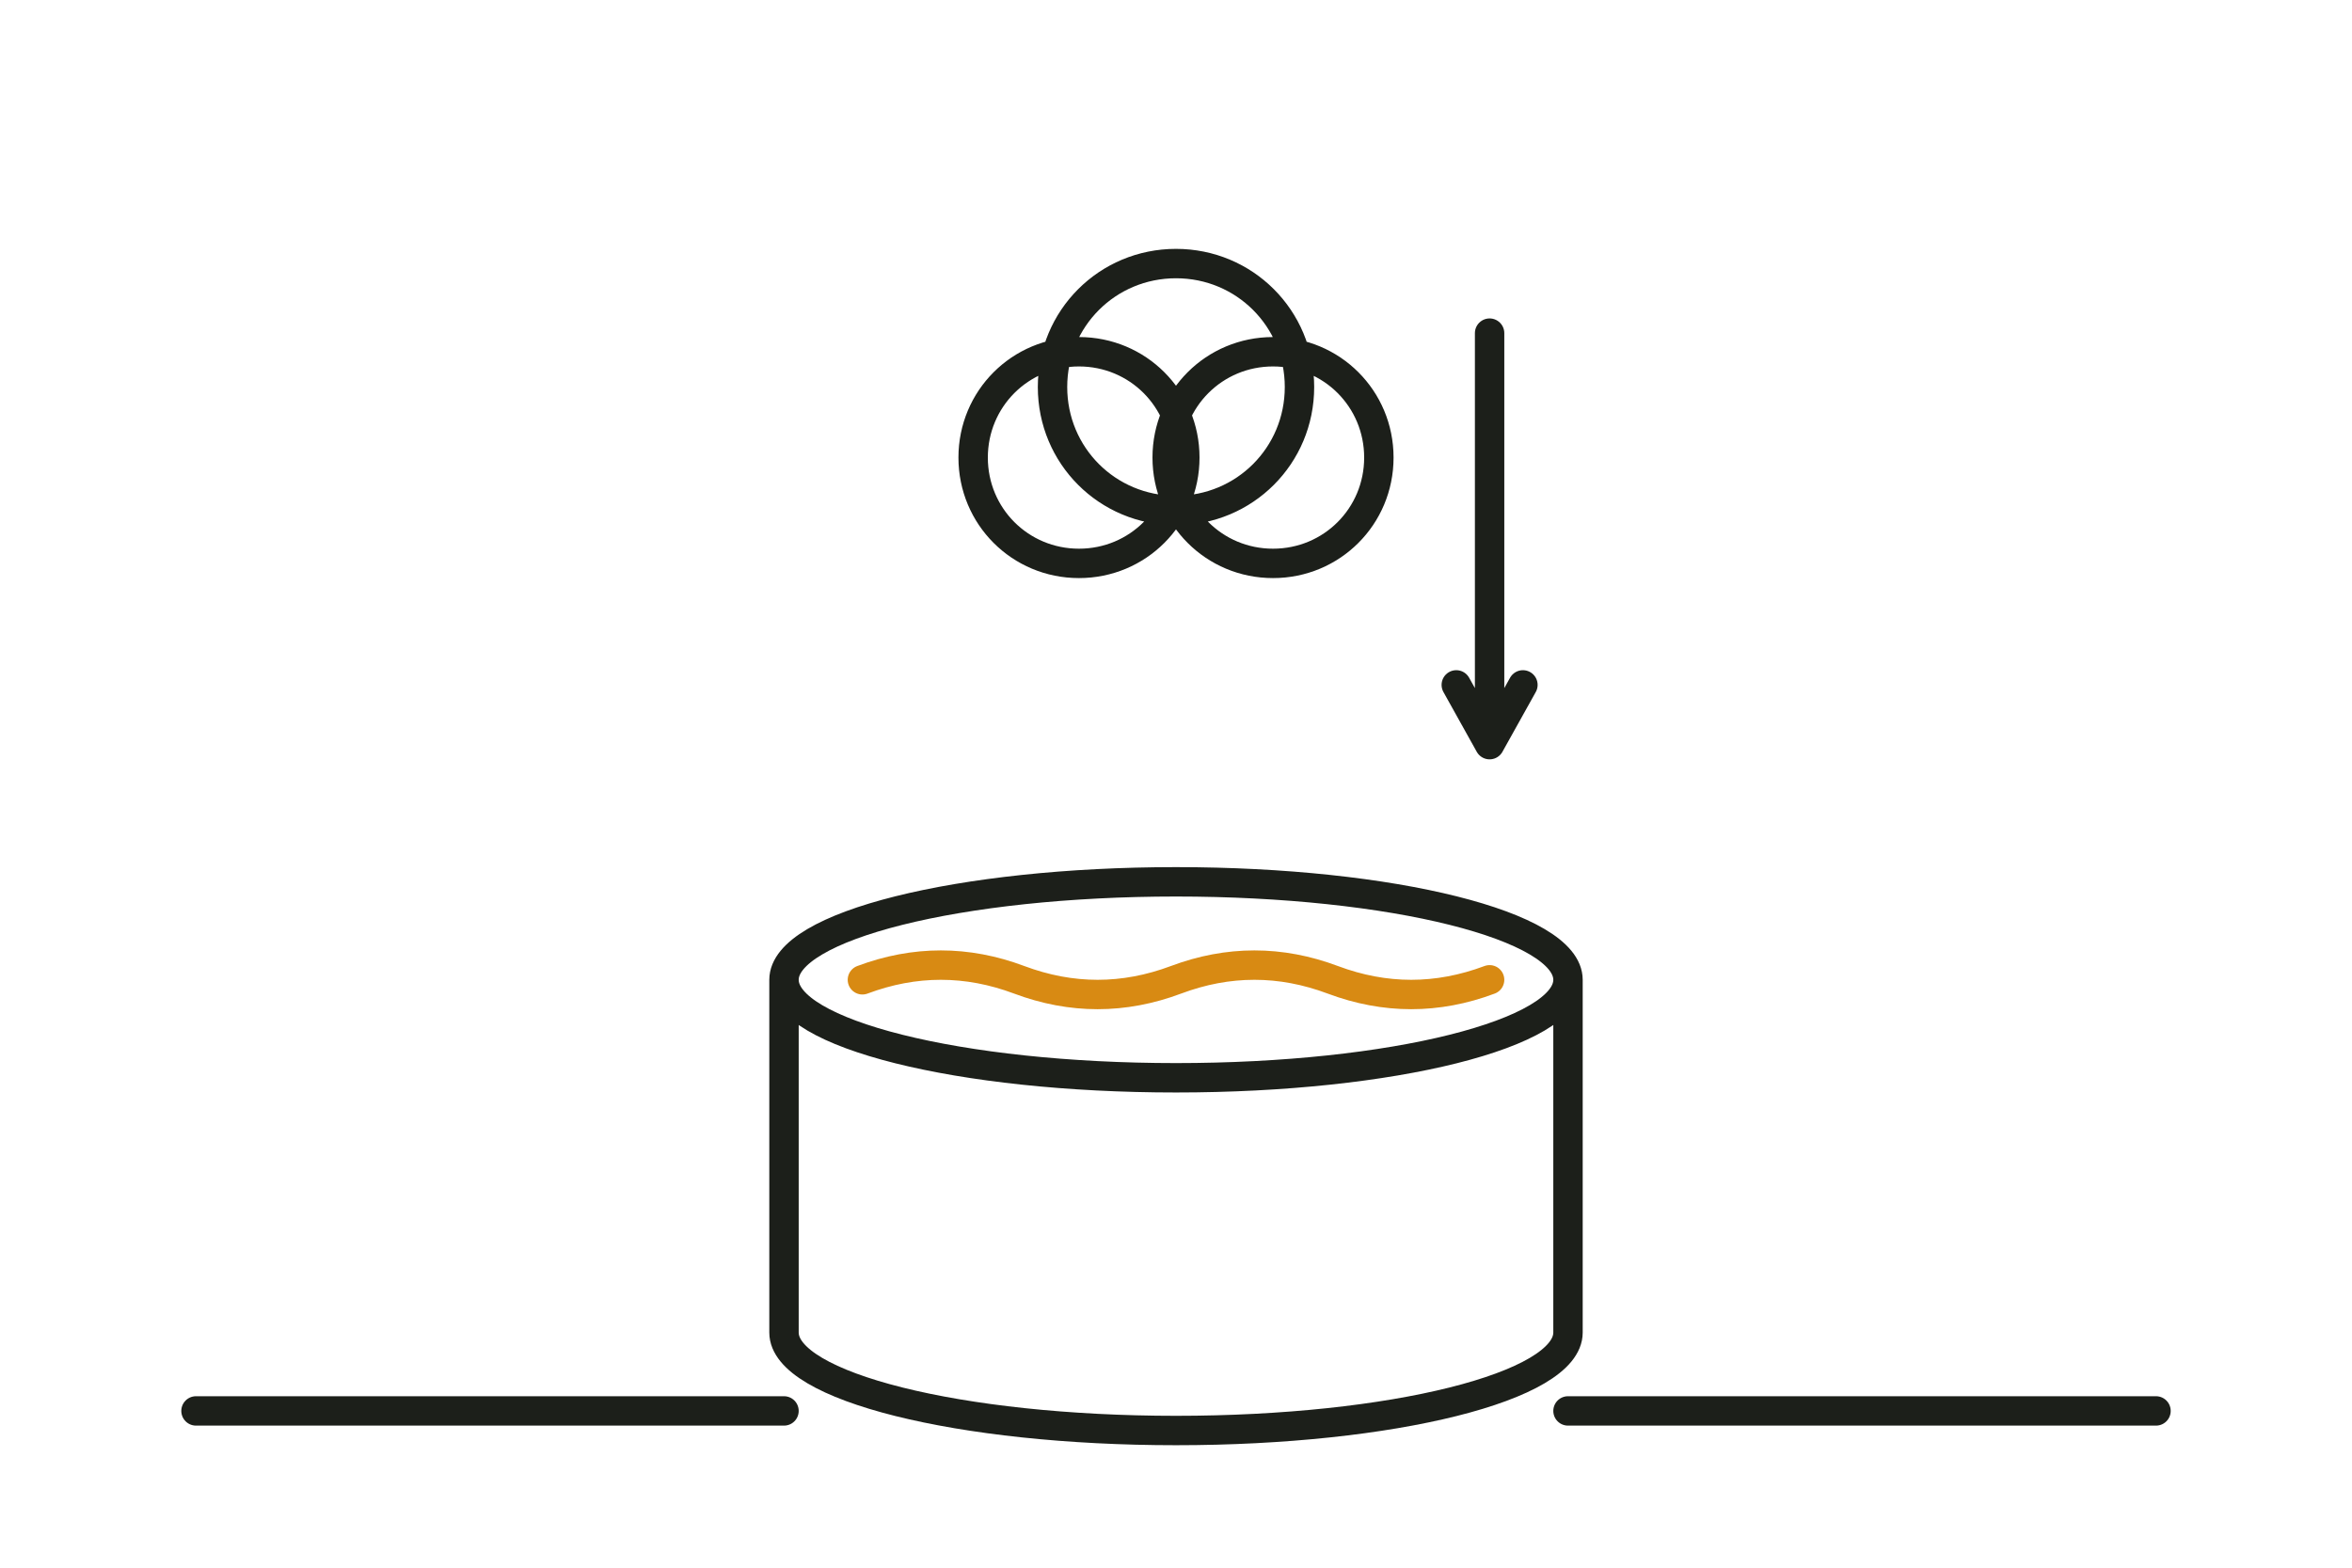
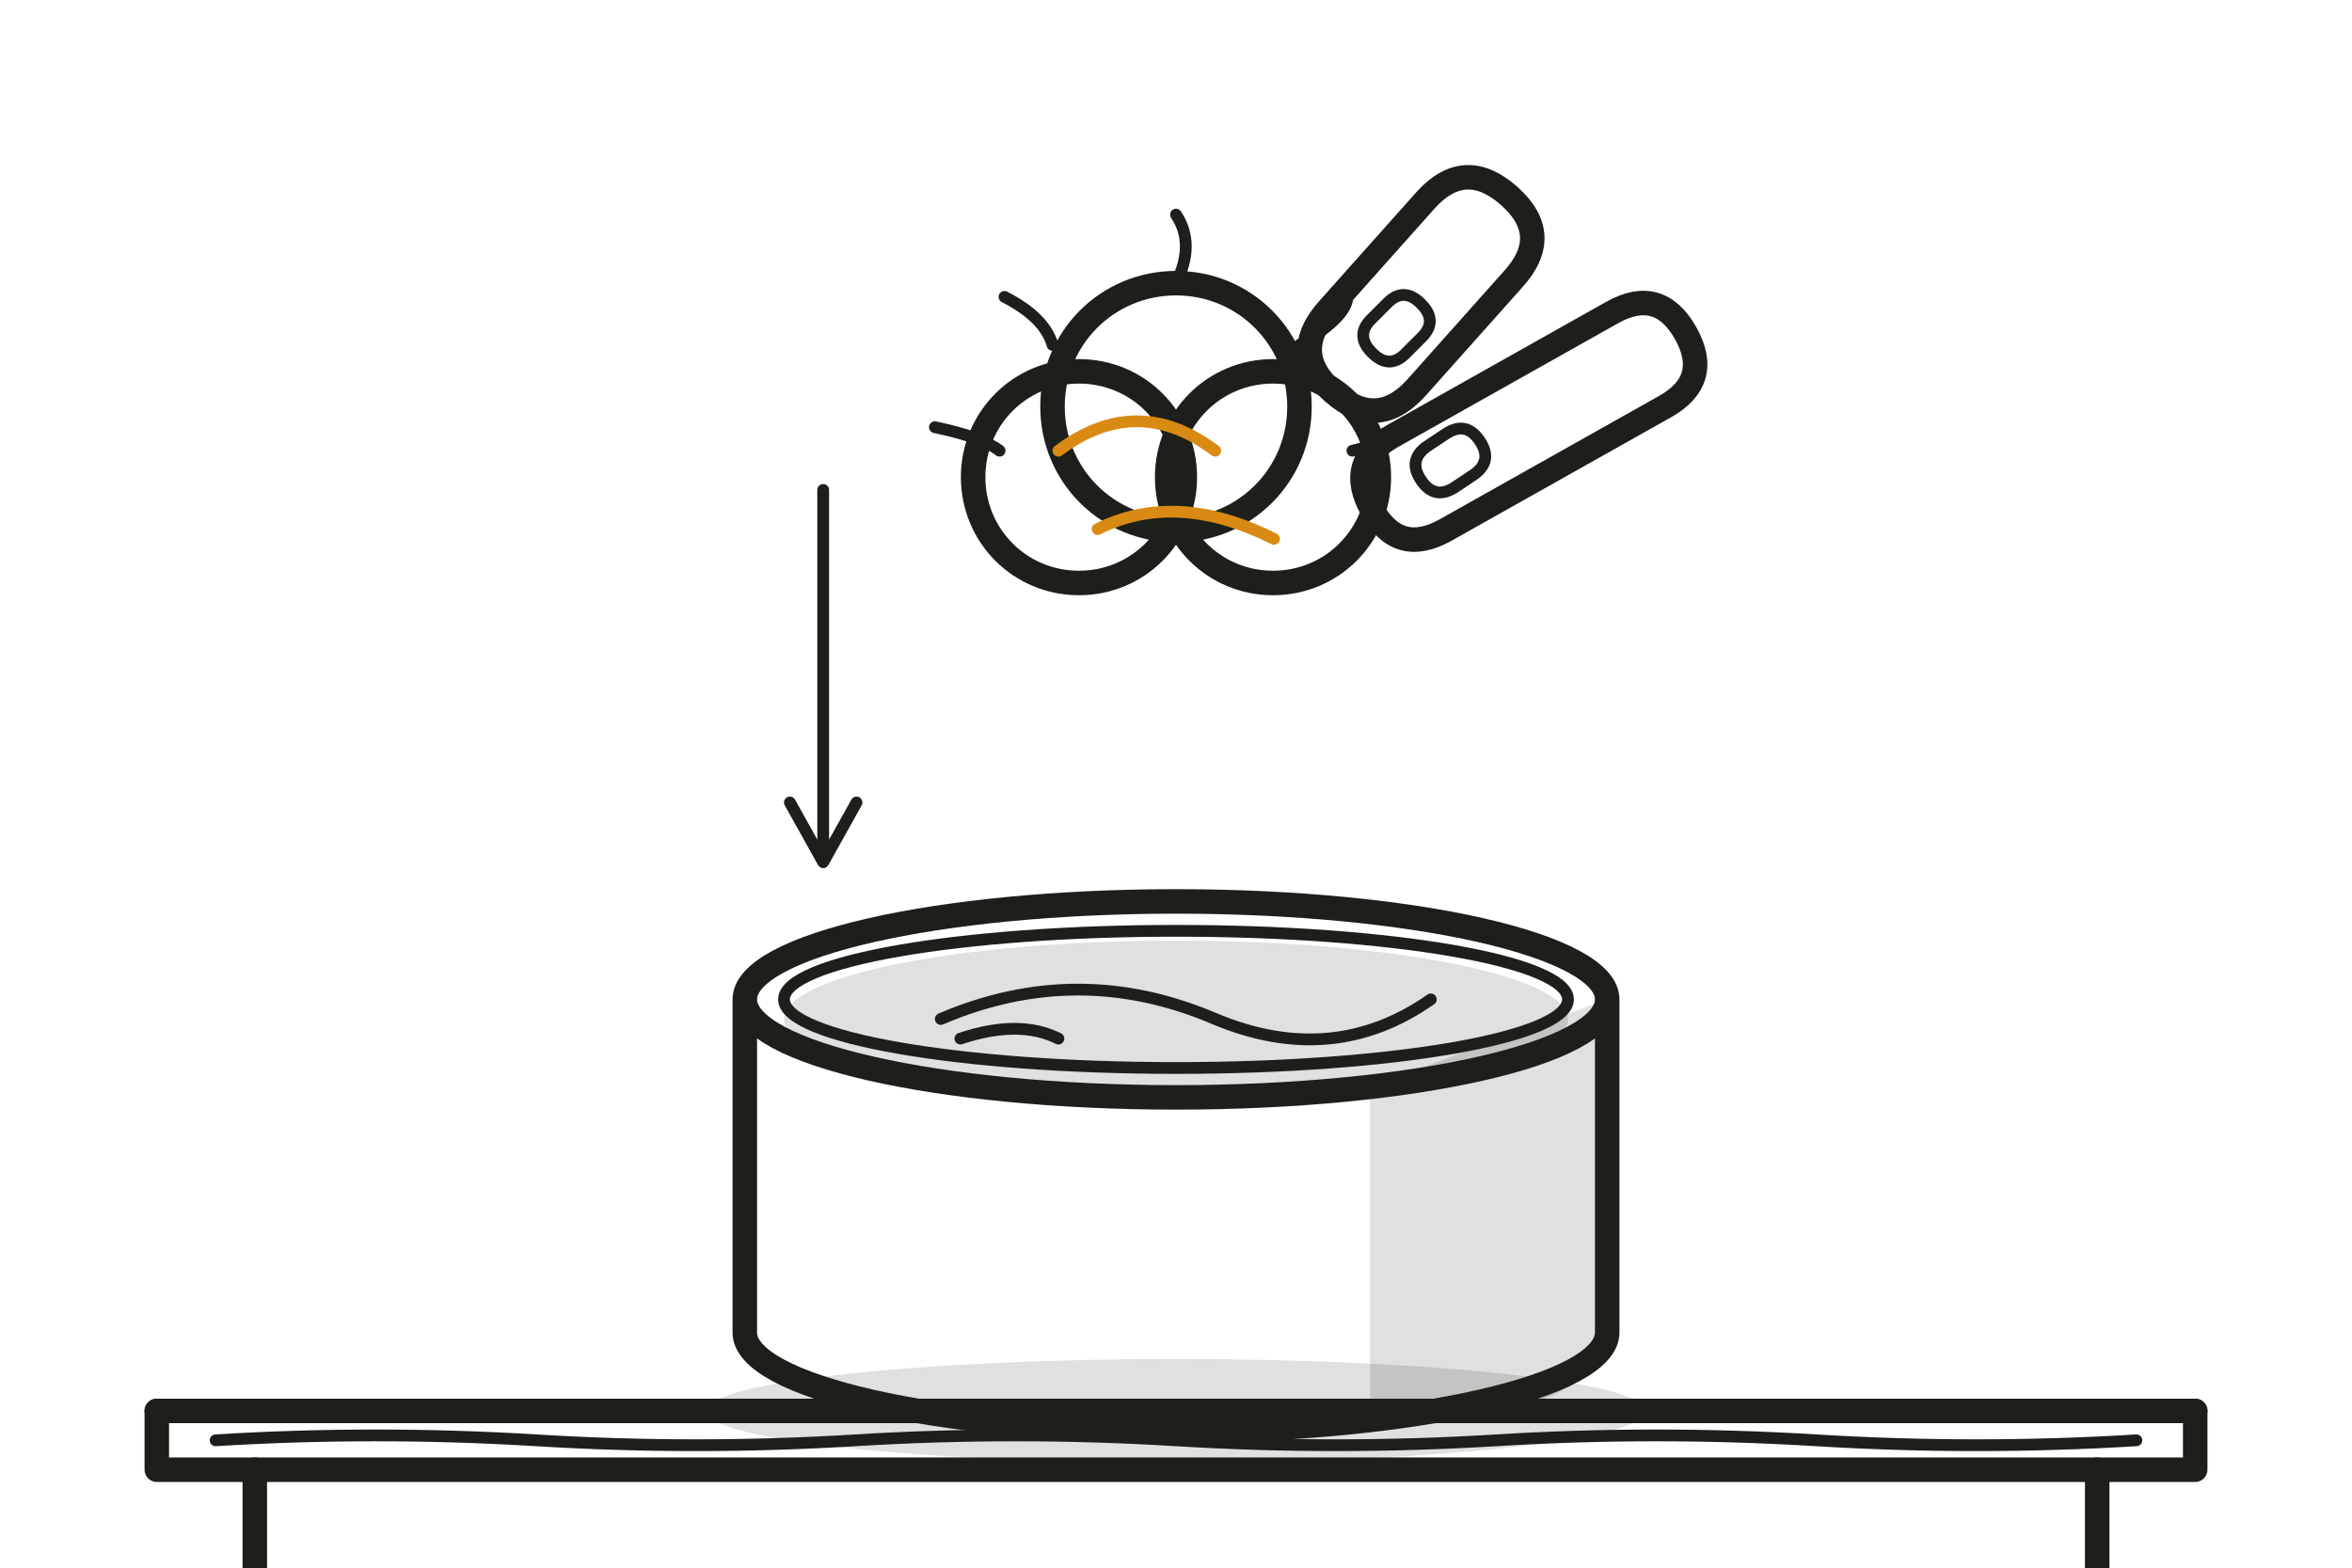
- <svg xmlns="http://www.w3.org/2000/svg" viewBox="0 0 240 160" fill="none" stroke="#1C1F1A" stroke-width="3" stroke-linecap="round" stroke-linejoin="round">
-   <path d="M80 100 C80 94.5 97.9 90 120 90 C142.1 90 160 94.5 160 100 C160 105.5 142.1 110 120 110 C97.9 110 80 105.5 80 100 Z M80 100 L80 136 M160 100 L160 136 M80 136 C80 141.5 97.9 146 120 146 C142.1 146 160 141.5 160 136" />
-   <path class="accent" stroke="#D88A13" d="M88 100 Q96 97 104 100 Q112 103 120 100 Q128 97 136 100 Q144 103 152 100" />
-   <path d="M99.3 46.7 C99.3 40.7 104.1 35.9 110.1 35.9 C116.1 35.9 120.9 40.7 120.9 46.7 C120.9 52.7 116.1 57.5 110.1 57.5 C104.1 57.5 99.3 52.7 99.3 46.7 Z M119.1 46.7 C119.1 40.7 123.9 35.9 129.9 35.9 C135.9 35.9 140.7 40.7 140.7 46.7 C140.7 52.7 135.9 57.5 129.9 57.5 C123.9 57.5 119.1 52.7 119.1 46.7 Z M107.4 39.5 C107.4 32.5 113 26.9 120 26.9 C127 26.9 132.6 32.5 132.6 39.5 C132.6 46.5 127 52.1 120 52.1 C113 52.1 107.4 46.5 107.4 39.5 Z" />
-   <path d="M152 34 L152 76 M148.6 69.9 L152 76 L155.4 69.9" />
-   <path d="M20 144 L80 144 M160 144 L220 144" />
+ <svg xmlns="http://www.w3.org/2000/svg" viewBox="0 0 240 160" fill="none" stroke="#1C1F1A" stroke-width="2.5" stroke-linecap="round" stroke-linejoin="round">
+   <path class="tint" fill="#1C1F1A" fill-opacity="0.14" stroke="none" d="M139.8 110.9 L164 102 L164 136 C164 141.5 155.2 145.5 139.8 144.9 Z" />
+   <path class="tint" fill="#1C1F1A" fill-opacity="0.14" stroke="none" d="M80 104 C80 99.6 97.9 96 120 96 C142.1 96 160 99.6 160 104 C160 108.4 142.1 112 120 112 C97.9 112 80 108.4 80 104 Z" />
+   <path class="tint" fill="#1C1F1A" fill-opacity="0.14" stroke="none" d="M72 144 C72 141.1 93.5 138.7 120 138.7 C146.5 138.7 168 141.1 168 144 C168 146.9 146.5 149.3 120 149.3 C93.5 149.3 72 146.9 72 144 Z" />
+   <path d="M76 102 C76 96.5 95.7 92 120 92 C144.3 92 164 96.5 164 102 C164 107.5 144.3 112 120 112 C95.7 112 76 107.5 76 102 Z M76 102 L76 136 M164 102 L164 136 M76 136 C76 141.5 95.7 146 120 146 C144.3 146 164 141.5 164 136" />
+   <path class="thin" stroke-width="1.2" d="M80 102 C80 98.1 97.9 95 120 95 C142.1 95 160 98.1 160 102 C160 105.9 142.1 109 120 109 C97.9 109 80 105.9 80 102 Z" />
+   <path class="thin" stroke-width="1.2" d="M96 104 Q110 98 124 104 Q136 109 146 102" />
+   <path class="thin" stroke-width="1.2" d="M98 106 Q104 104 108 106" />
+   <path d="M99.3 48.7 C99.3 42.7 104.1 37.9 110.1 37.9 C116.1 37.9 120.9 42.7 120.9 48.7 C120.9 54.7 116.1 59.5 110.1 59.5 C104.1 59.5 99.3 54.7 99.3 48.7 Z M119.1 48.7 C119.1 42.7 123.9 37.9 129.9 37.9 C135.9 37.9 140.7 42.7 140.7 48.7 C140.7 54.7 135.9 59.5 129.9 59.5 C123.9 59.5 119.1 54.7 119.1 48.7 Z M107.4 41.5 C107.4 34.5 113 28.9 120 28.9 C127 28.9 132.6 34.5 132.6 41.5 C132.6 48.5 127 54.1 120 54.1 C113 54.1 107.4 48.5 107.4 41.5 Z" />
+   <path class="thin" stroke-width="1.2" d="M102 46 Q100.2 44.6 95.4 43.6 M138 46 Q143.8 44.6 144.6 43.6 M120 28.9 Q122 24.9 120 21.9 M107.4 35.2 Q106.6 32.4 102.5 30.3 M132.6 35.2 Q137.4 32.4 137.5 30.3" />
+   <path class="accent thin" stroke="#D88A13" stroke-width="1.2" d="M108 46 Q116 40 124 46 M112 54 Q120 50 130 55" />
+   <path d="M154.4 28.5 L144.5 39.6 Q140.5 44 136 40 L136 40 Q131.5 36 135.6 31.5 L145.5 20.4 Q149.5 16 154 20 L154 20 Q158.5 24 154.4 28.5 Z" />
+   <path d="M169.9 41.5 L147.5 54.1 Q142.7 56.8 140 52 L140 52 Q137.3 47.2 142.1 44.5 L164.5 31.9 Q169.3 29.2 172 34 L172 34 Q174.7 38.8 169.9 41.5 Z" />
+   <path class="thin" stroke-width="1.2" d="M140 32.5 L141.5 31 Q143.2 29.2 145 31 L145 31 Q146.8 32.8 145 34.5 L143.5 36 Q141.8 37.8 140 36 L140 36 Q138.2 34.2 140 32.5 Z M145.7 45.5 L147.5 44.3 Q149.6 42.9 151 45 L151 45 Q152.4 47.1 150.3 48.5 L148.5 49.7 Q146.4 51.1 145 49 L145 49 Q143.6 46.9 145.7 45.5 Z" />
+   <path class="thin" stroke-width="1.2" d="M84 50 L84 88 M80.6 81.9 L84 88 L87.4 81.9" />
+   <path d="M16 144 L224 144" />
+   <path d="M16 144 L16 150 L224 150 L224 144" />
+   <path d="M26 150 L26 160 M214 150 L214 160" />
+   <path class="thin" stroke-width="1.2" d="M22 147 Q38.3 146 54.7 147 Q71 148 87.3 147 Q103.7 146 120 147 Q136.3 148 152.7 147 Q169 146 185.3 147 Q201.7 148 218 147" />
</svg>
